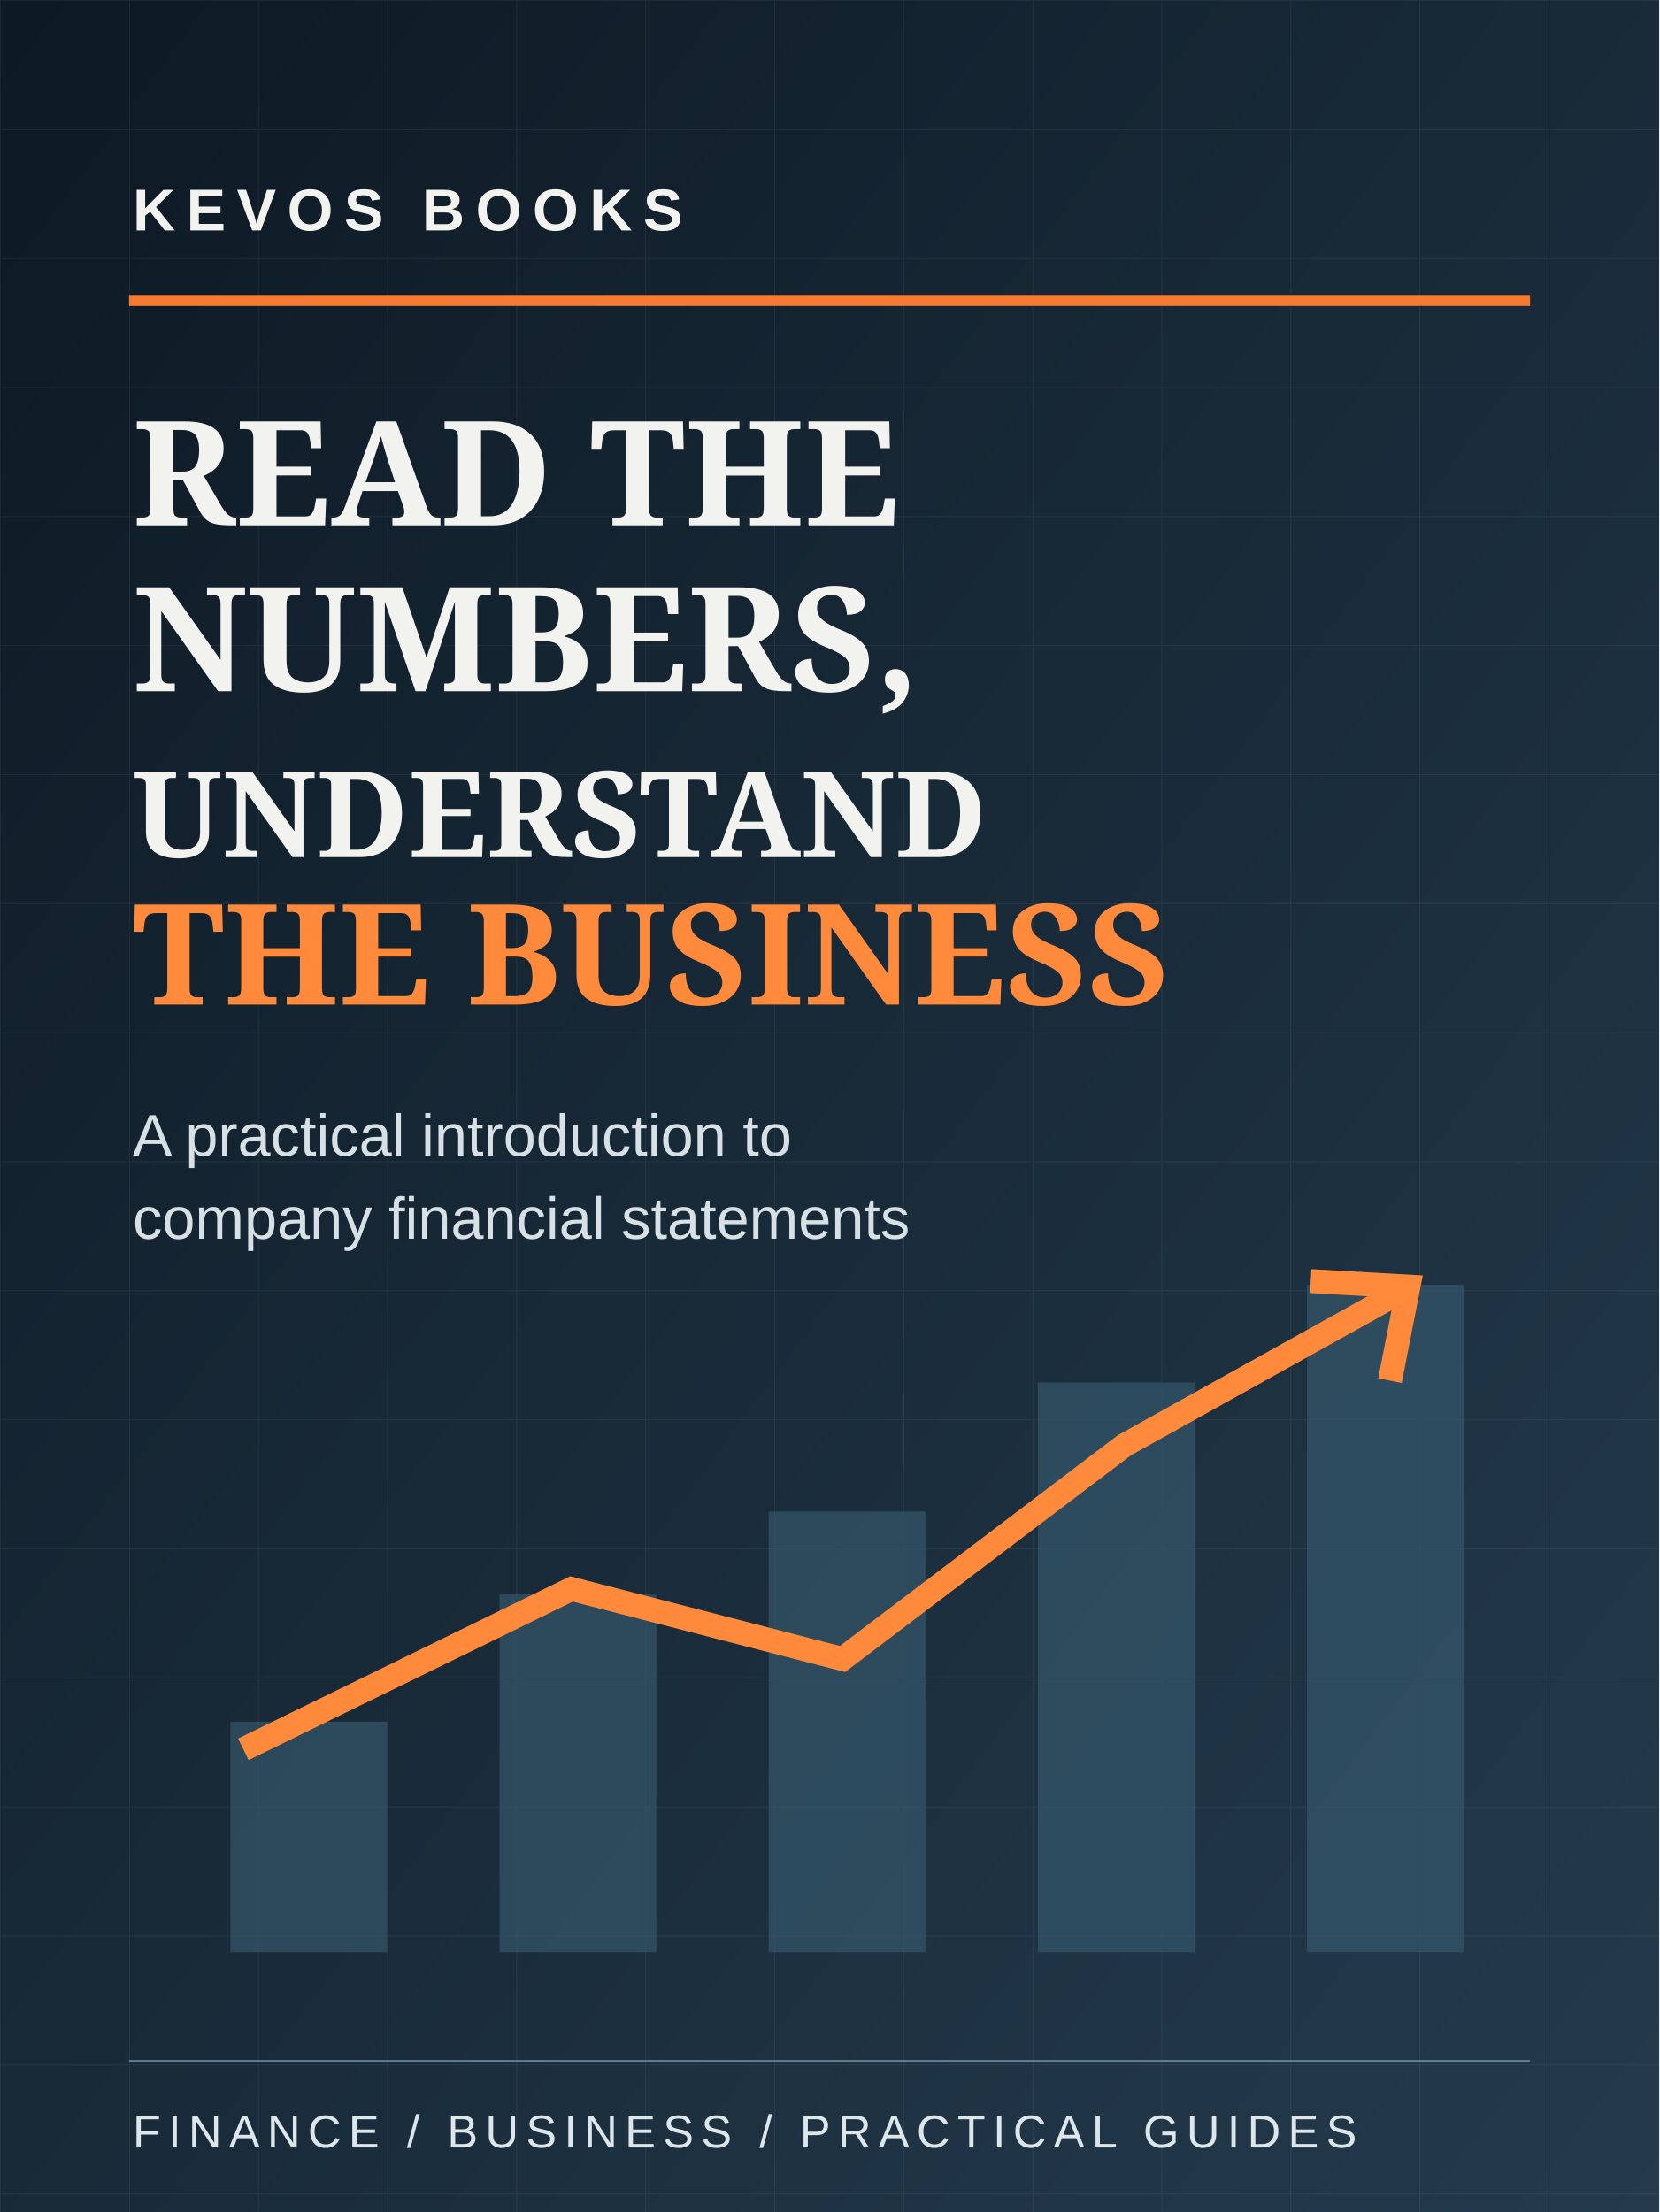
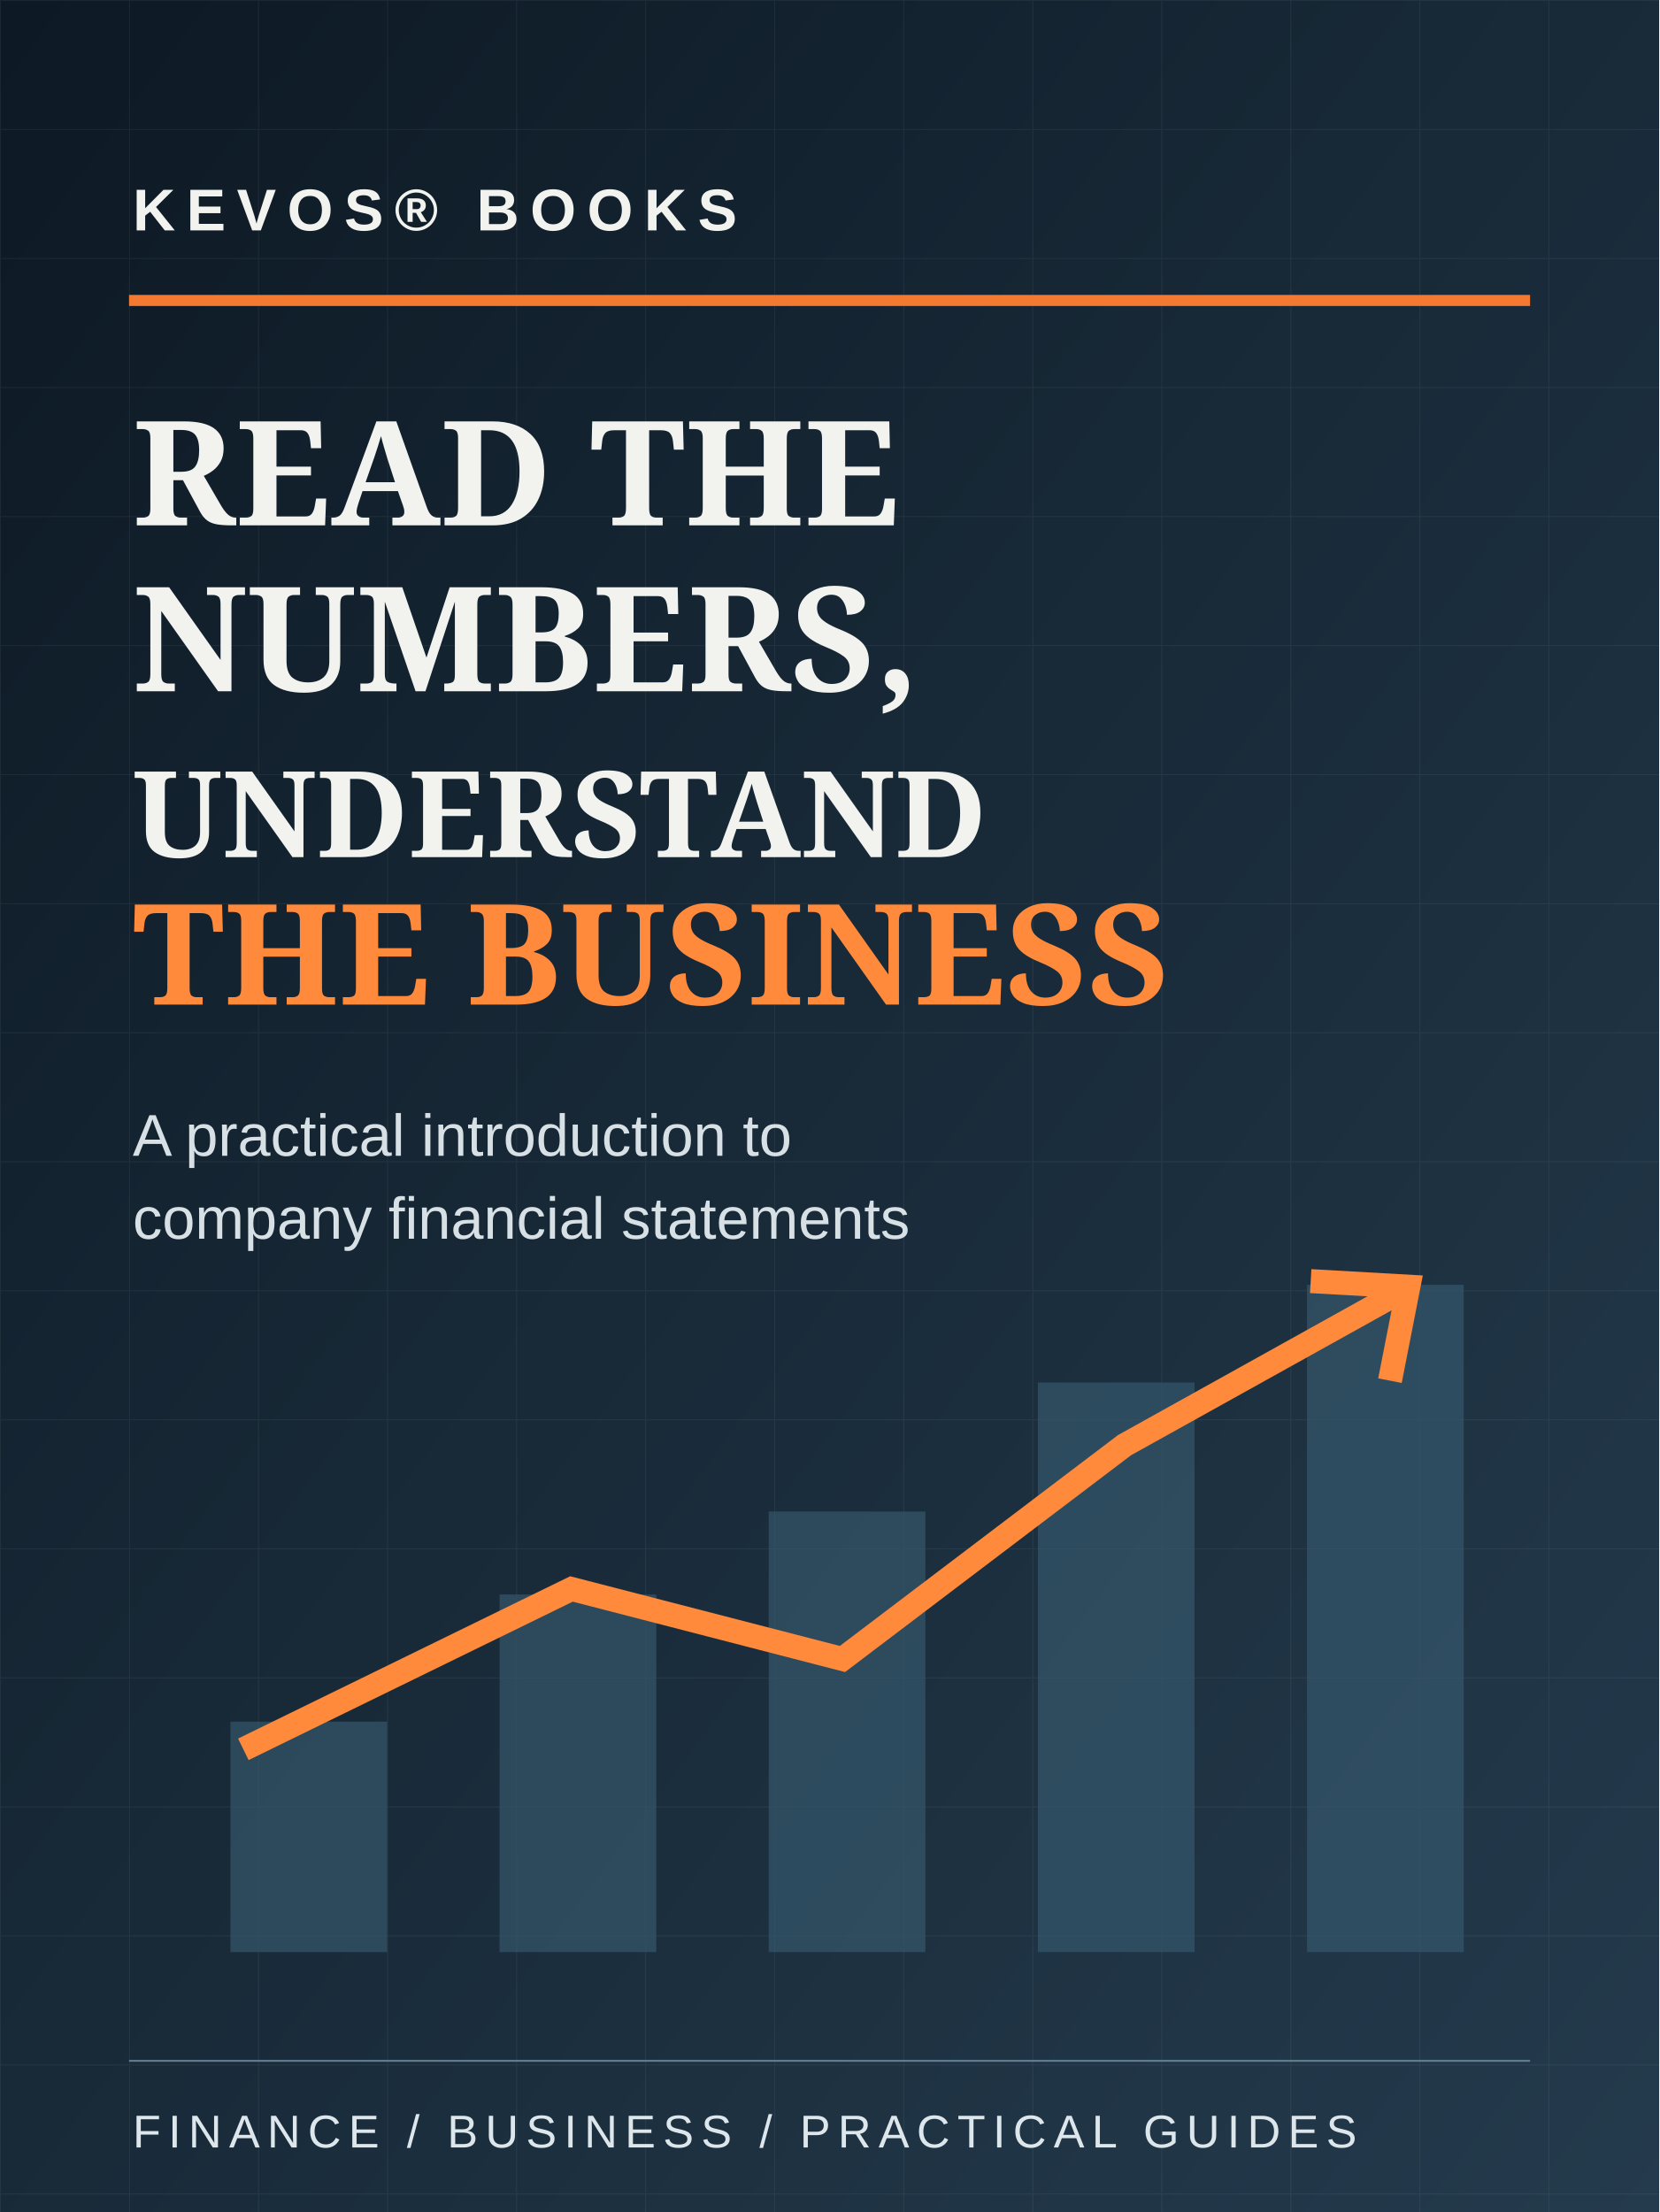
<svg xmlns="http://www.w3.org/2000/svg" width="900" height="1200" viewBox="0 0 900 1200" role="img" aria-labelledby="t d">
  <defs>
    <linearGradient id="b" x1="0" y1="0" x2="1" y2="1">
      <stop stop-color="#0d1924" />
      <stop offset="1" stop-color="#243b4d" />
    </linearGradient>
    <pattern id="g" width="70" height="70" patternUnits="userSpaceOnUse">
      <path d="M70 0H0V70" fill="none" stroke="#fff" stroke-opacity=".055" />
    </pattern>
  </defs>
  <rect width="900" height="1200" fill="url(#b)" />
  <rect width="900" height="1200" fill="url(#g)" />
  <path d="M70 163H830" stroke="#f47a31" stroke-width="6" />
-   <text x="72" y="125" font-family="Arial,sans-serif" font-size="32" font-weight="bold" letter-spacing="6" fill="#f2f3ef">KEVOS BOOKS</text>
+   <text x="72" y="125" font-family="Arial,sans-serif" font-size="32" font-weight="bold" letter-spacing="6" fill="#f2f3ef">KEVOS® BOOKS</text>
  <g font-family="Georgia,serif" font-weight="bold" fill="#f2f3ef">
    <text x="72" y="285" font-size="79">READ THE</text>
    <text x="72" y="375" font-size="79">NUMBERS,</text>
    <text x="72" y="465" font-size="65">UNDERSTAND</text>
    <text x="72" y="545" font-size="76" fill="#ff8a3b">THE BUSINESS</text>
  </g>
  <g font-family="Arial,sans-serif" fill="#d7e0e5" font-size="32">
    <text x="72" y="627">A practical introduction to</text>
    <text x="72" y="672">company financial statements</text>
  </g>
  <g fill="#34576b" opacity=".7">
    <rect x="125" y="934" width="85" height="125" />
    <rect x="271" y="865" width="85" height="194" />
    <rect x="417" y="820" width="85" height="239" />
    <rect x="563" y="750" width="85" height="309" />
    <rect x="709" y="697" width="85" height="362" />
  </g>
  <path d="M132 949L310 862L457 900L610 784L761 700" stroke="#ff8a3b" stroke-width="13" fill="none" />
  <path d="M711 695L764 698L754 749" stroke="#ff8a3b" stroke-width="13" fill="none" />
  <path d="M70 1118H830" stroke="#648194" />
  <text x="72" y="1165" font-family="Arial,sans-serif" letter-spacing="4" font-size="25" fill="#dce6eb">FINANCE  /  BUSINESS  /  PRACTICAL GUIDES</text>
</svg>
